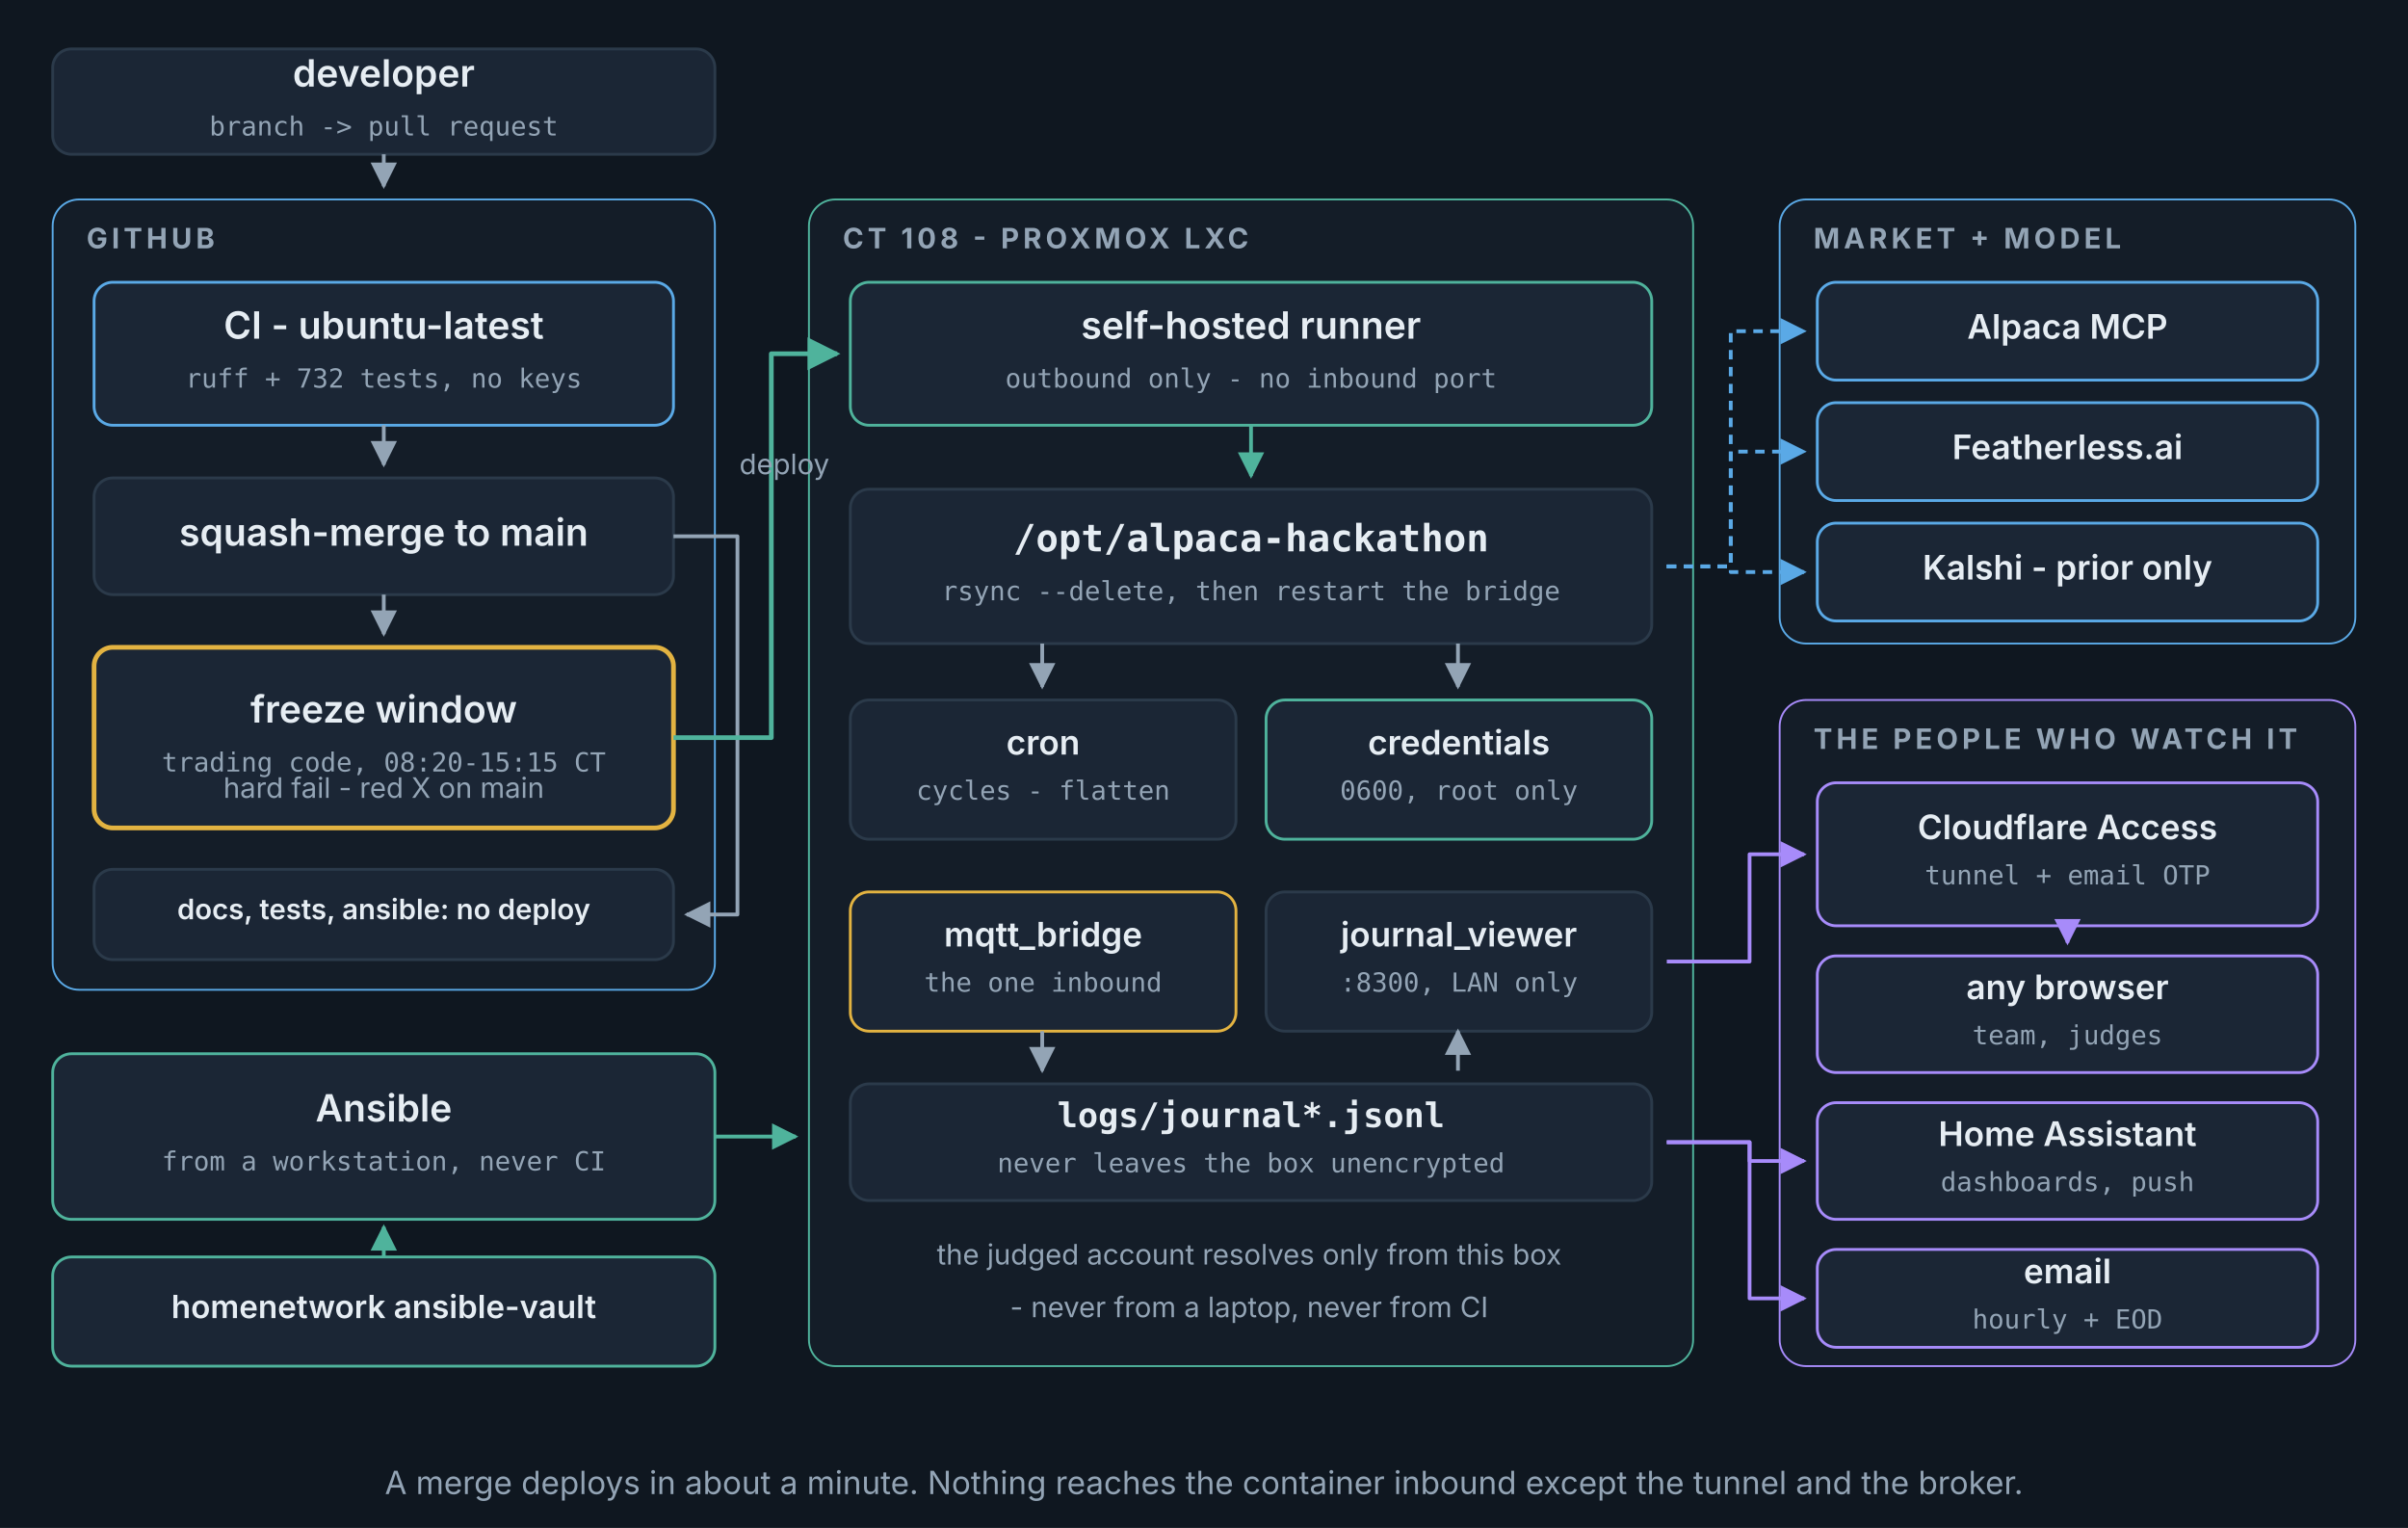
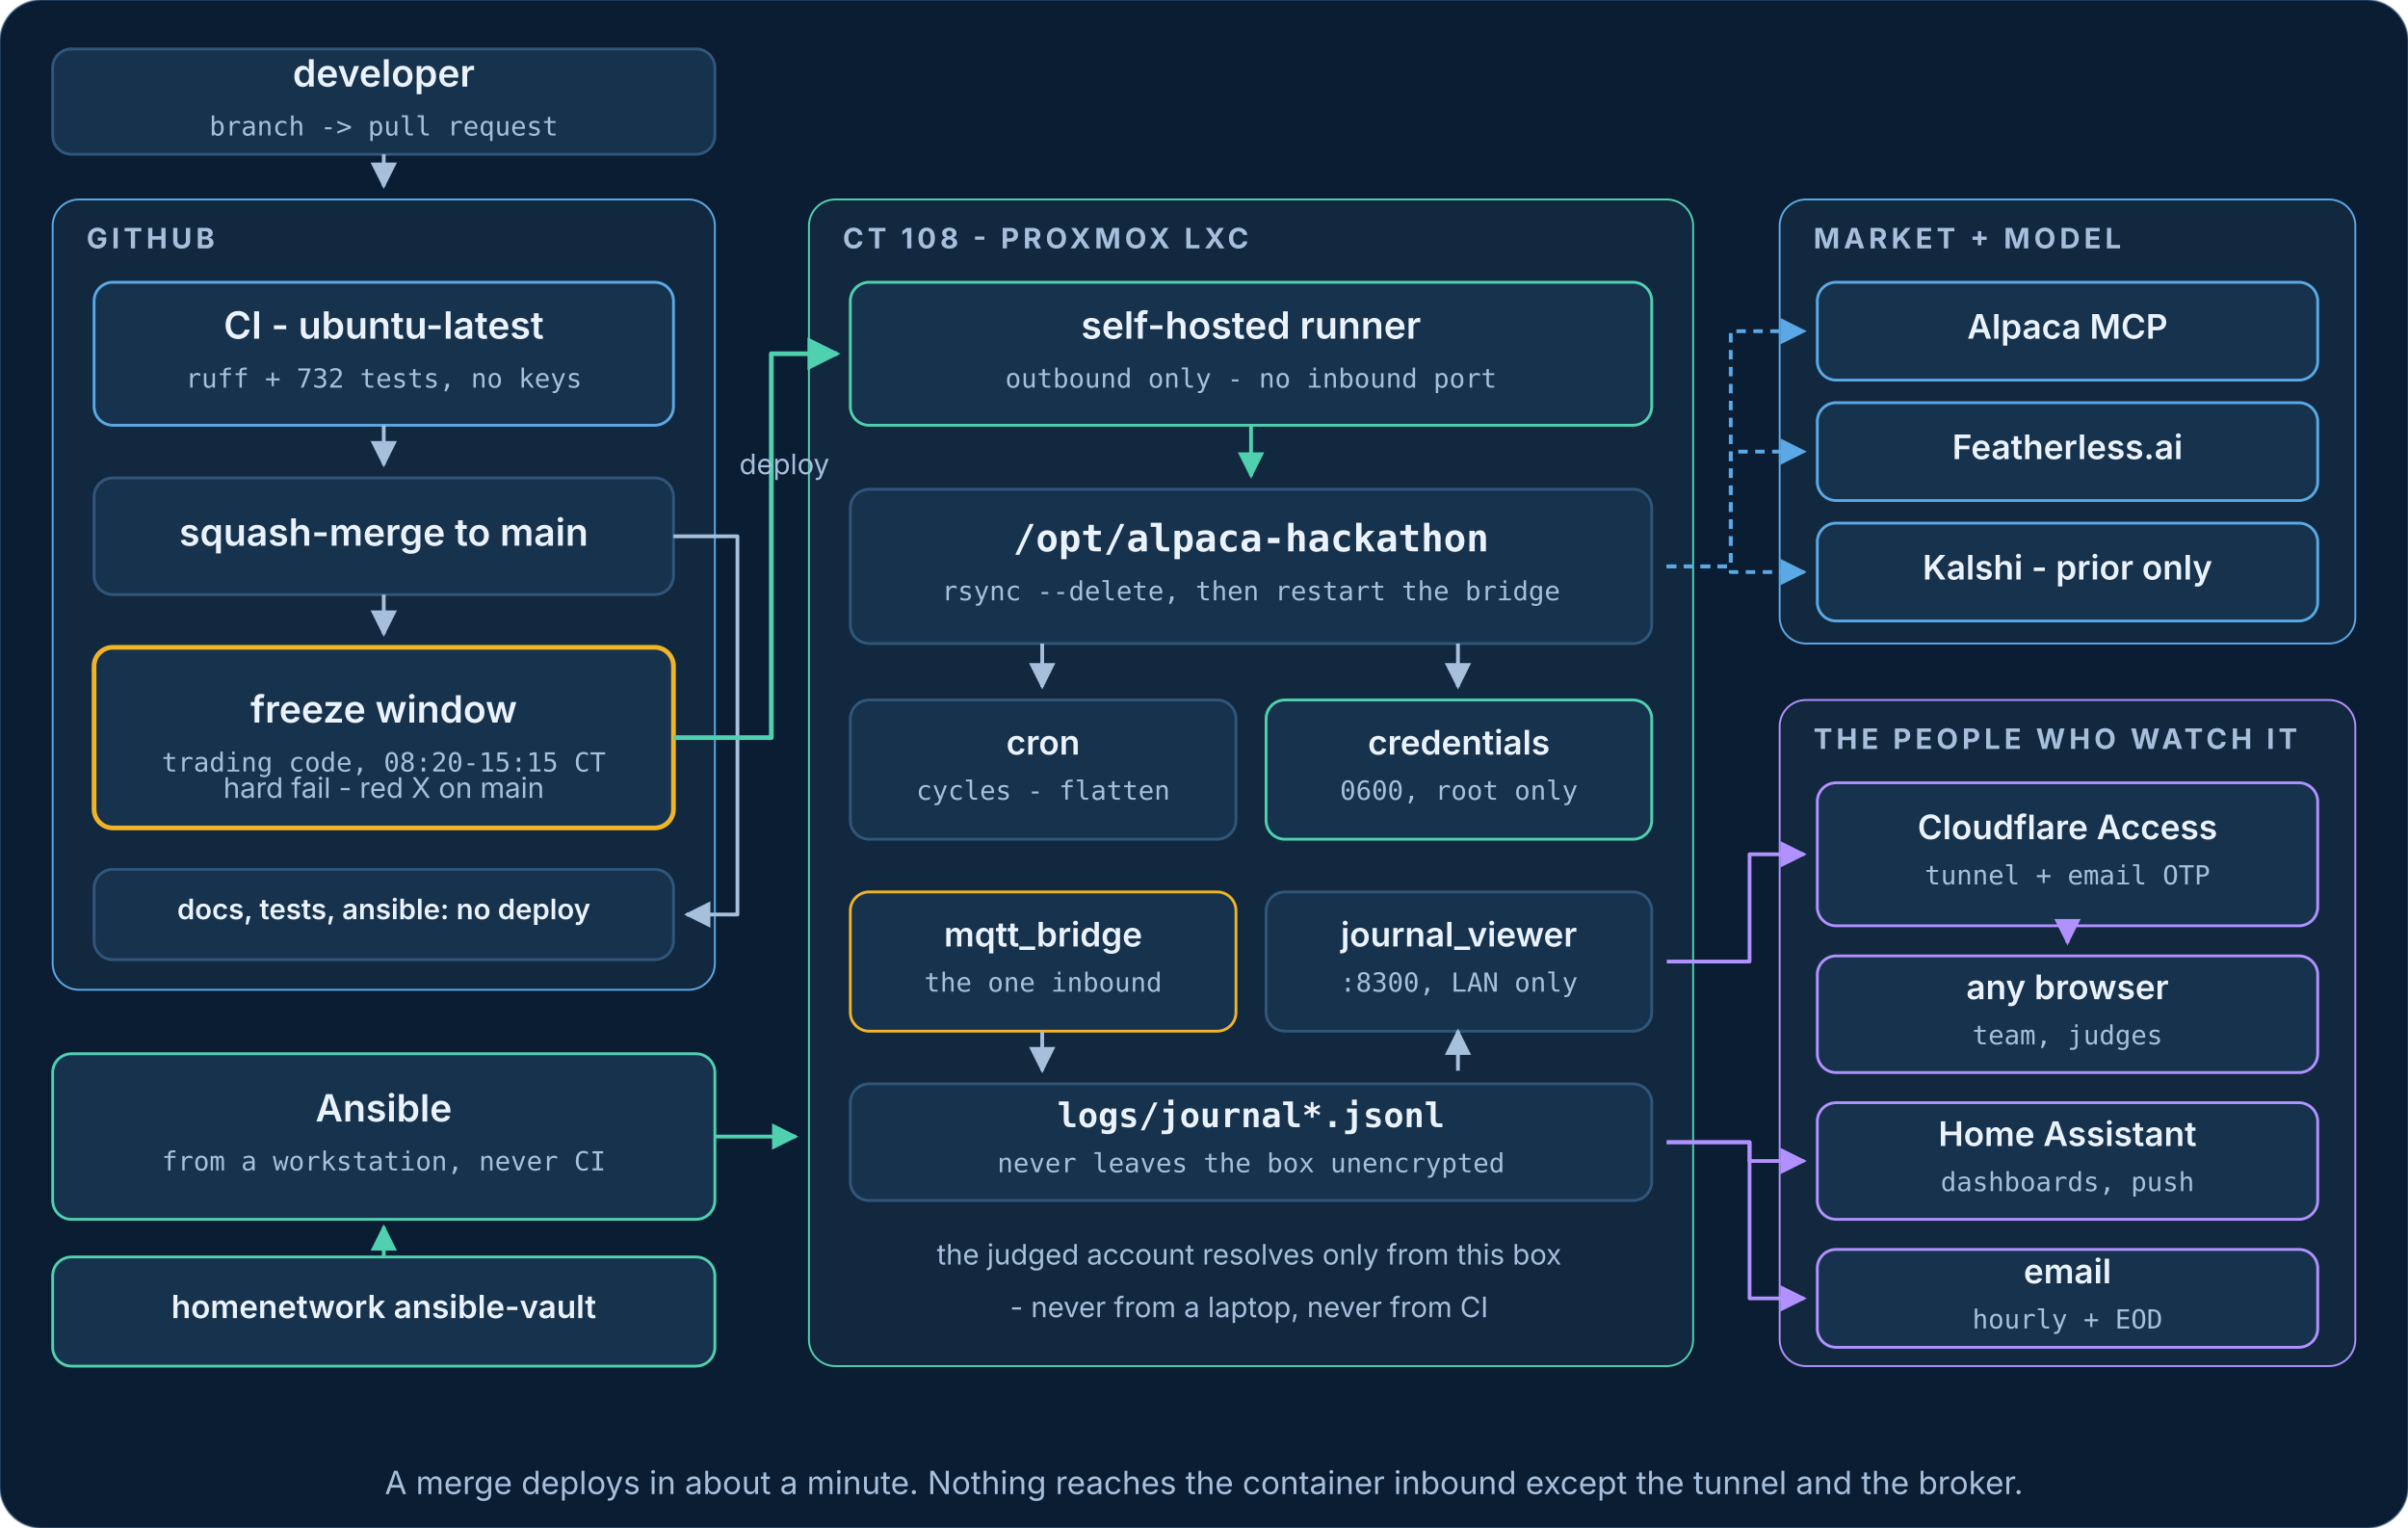
<svg xmlns="http://www.w3.org/2000/svg" viewBox="0 0 1280 812" width="1280" height="812" role="img">
  <defs>
    <marker id="a" viewBox="0 0 10 10" refX="9" refY="5" markerWidth="7" markerHeight="7" orient="auto-start-reverse">
-       <path d="M0,0 L10,5 L0,10 z" fill="#93a4b5" />
+       <path d="M0,0 L10,5 L0,10 z" fill="#a6c0dc" />
    </marker>
    <marker id="ag" viewBox="0 0 10 10" refX="9" refY="5" markerWidth="7" markerHeight="7" orient="auto-start-reverse">
-       <path d="M0,0 L10,5 L0,10 z" fill="#4fb39c" />
+       <path d="M0,0 L10,5 L0,10 z" fill="#4fd1b0" />
    </marker>
    <marker id="am" viewBox="0 0 10 10" refX="9" refY="5" markerWidth="7" markerHeight="7" orient="auto-start-reverse">
-       <path d="M0,0 L10,5 L0,10 z" fill="#a78bfa" />
+       <path d="M0,0 L10,5 L0,10 z" fill="#b191ff" />
    </marker>
    <marker id="ar" viewBox="0 0 10 10" refX="9" refY="5" markerWidth="7" markerHeight="7" orient="auto-start-reverse">
-       <path d="M0,0 L10,5 L0,10 z" fill="#d73a4a" />
+       <path d="M0,0 L10,5 L0,10 z" fill="#ff6b6b" />
    </marker>
    <marker id="ax" viewBox="0 0 10 10" refX="9" refY="5" markerWidth="7" markerHeight="7" orient="auto-start-reverse">
      <path d="M0,0 L10,5 L0,10 z" fill="#5aa9e6" />
    </marker>
    <marker id="ay" viewBox="0 0 10 10" refX="9" refY="5" markerWidth="7" markerHeight="7" orient="auto-start-reverse">
-       <path d="M0,0 L10,5 L0,10 z" fill="#e3b341" />
+       <path d="M0,0 L10,5 L0,10 z" fill="#f0b429" />
    </marker>
  </defs>
  <style>
-   .t { font-family: Inter, -apple-system, BlinkMacSystemFont, 'Segoe UI', Helvetica, Arial, sans-serif; fill: #e6edf3; }
-   .m { font-family: ui-monospace, 'SF Mono', SFMono-Regular, Menlo, Consolas, monospace; }
-   .band { font-family: Inter, -apple-system, BlinkMacSystemFont, 'Segoe UI', Helvetica, Arial, sans-serif; fill: #93a4b5; font-size: 15px; letter-spacing: .14em; font-weight: 700; }
-   .lbl { font-family: Inter, -apple-system, BlinkMacSystemFont, 'Segoe UI', Helvetica, Arial, sans-serif; fill: #93a4b5; font-size: 15px; }
-   .sub { font-family: ui-monospace, 'SF Mono', SFMono-Regular, Menlo, Consolas, monospace; fill: #93a4b5; font-size: 14px; }
-   .cap { font-family: Inter, -apple-system, BlinkMacSystemFont, 'Segoe UI', Helvetica, Arial, sans-serif; fill: #93a4b5; font-size: 17px; }
+   /* Every class here is prefixed, because these diagrams are INLINED into the
+      slide deck and an SVG's internal stylesheet is not scoped - it applies to
+      the whole host document. Unprefixed `.sub` and `.t` silently restyled the
+      deck's own subtitles in monospace, and only on the slides that happened to
+      come after a diagram in document order. */
+   .dg-t { font-family: Inter, -apple-system, BlinkMacSystemFont, 'Segoe UI', Helvetica, Arial, sans-serif; fill: #eaf3fd; }
+   .dg-m { font-family: ui-monospace, 'SF Mono', SFMono-Regular, Menlo, Consolas, monospace; }
+   .dg-band { font-family: Inter, -apple-system, BlinkMacSystemFont, 'Segoe UI', Helvetica, Arial, sans-serif; fill: #a6c0dc; font-size: 15px; letter-spacing: .14em; font-weight: 700; }
+   .dg-lbl { font-family: Inter, -apple-system, BlinkMacSystemFont, 'Segoe UI', Helvetica, Arial, sans-serif; fill: #a6c0dc; font-size: 15px; }
+   .dg-sub { font-family: ui-monospace, 'SF Mono', SFMono-Regular, Menlo, Consolas, monospace; fill: #a6c0dc; font-size: 14px; }
+   .dg-cap { font-family: Inter, -apple-system, BlinkMacSystemFont, 'Segoe UI', Helvetica, Arial, sans-serif; fill: #a6c0dc; font-size: 17px; }
</style>
-   <rect width="1280" height="812" fill="#0f1720" />
-   <rect x="28" y="26" width="352" height="56" rx="10" fill="#1b2635" stroke="#2b3a4a" stroke-width="1.5" />
-   <text class="t" x="204.0" y="46.0" font-size="20" text-anchor="middle" font-weight="600">developer</text>
-   <text class="sub" x="204.0" y="72.0" text-anchor="middle">branch -&gt; pull request</text>
-   <rect x="28" y="106" width="352" height="420" rx="14" fill="#141d28" stroke="#5aa9e6" />
-   <text class="band" x="46" y="132" fill="#5aa9e6" text-anchor="start">GITHUB</text>
-   <path d="M204,82 L204,99" stroke="#93a4b5" stroke-width="2" fill="none" marker-end="url(#a)" stroke-linejoin="round" />
-   <rect x="50" y="150" width="308" height="76" rx="10" fill="#1b2635" stroke="#5aa9e6" stroke-width="1.5" />
-   <text class="t" x="204.0" y="180.0" font-size="20" text-anchor="middle" font-weight="600">CI - ubuntu-latest</text>
-   <text class="sub" x="204.0" y="206.0" text-anchor="middle">ruff + 732 tests, no keys</text>
-   <rect x="50" y="254" width="308" height="62" rx="10" fill="#1b2635" stroke="#2b3a4a" stroke-width="1.5" />
-   <text class="t" x="204.0" y="290.0" font-size="20" text-anchor="middle" font-weight="600">squash-merge to main</text>
-   <rect x="50" y="344" width="308" height="96" rx="10" fill="#1b2635" stroke="#e3b341" stroke-width="2.5" />
-   <text class="t" x="204.0" y="384.0" font-size="20" text-anchor="middle" font-weight="600">freeze window</text>
-   <text class="sub" x="204.0" y="410.0" text-anchor="middle">trading code, 08:20-15:15 CT</text>
-   <text class="lbl" x="204" y="424" text-anchor="middle" fill="#d73a4a">hard fail - red X on main</text>
-   <rect x="50" y="462" width="308" height="48" rx="10" fill="#1b2635" stroke="#2b3a4a" stroke-width="1.5" />
-   <text class="t" x="204.0" y="488.5" font-size="15" text-anchor="middle" font-weight="600">docs, tests, ansible: no deploy</text>
-   <path d="M204,226 L204,247" stroke="#93a4b5" stroke-width="2" fill="none" marker-end="url(#a)" stroke-linejoin="round" />
-   <path d="M204,316 L204,337" stroke="#93a4b5" stroke-width="2" fill="none" marker-end="url(#a)" stroke-linejoin="round" />
-   <path d="M358,285 L392,285 L392,486 L365,486" stroke="#93a4b5" stroke-width="2" fill="none" marker-end="url(#a)" stroke-linejoin="round" />
-   <rect x="430" y="106" width="470" height="620" rx="14" fill="#141d28" stroke="#4fb39c" />
-   <text class="band" x="448" y="132" fill="#4fb39c" text-anchor="start">CT 108 - PROXMOX LXC</text>
-   <rect x="452" y="150" width="426" height="76" rx="10" fill="#1b2635" stroke="#4fb39c" stroke-width="1.5" />
-   <text class="t" x="665.0" y="180.0" font-size="20" text-anchor="middle" font-weight="600">self-hosted runner</text>
-   <text class="sub" x="665.0" y="206.0" text-anchor="middle">outbound only - no inbound port</text>
-   <rect x="452" y="260" width="426" height="82" rx="10" fill="#1b2635" stroke="#2b3a4a" stroke-width="1.5" />
-   <text class="t m" x="665.0" y="293.0" font-size="20" text-anchor="middle" font-weight="600">/opt/alpaca-hackathon</text>
-   <text class="sub" x="665.0" y="319.0" text-anchor="middle">rsync --delete, then restart the bridge</text>
-   <path d="M665,226 L665,253" stroke="#4fb39c" stroke-width="2" fill="none" marker-end="url(#ag)" stroke-linejoin="round" />
-   <path d="M358,392 L410,392 L410,188 L445,188" stroke="#4fb39c" stroke-width="2.5" fill="none" marker-end="url(#ag)" stroke-linejoin="round" />
-   <text class="lbl" x="393" y="252" text-anchor="start" fill="#4fb39c" font-size="13">deploy</text>
-   <rect x="452" y="372" width="205" height="74" rx="10" fill="#1b2635" stroke="#2b3a4a" stroke-width="1.5" />
-   <text class="t" x="554.5" y="401.0" font-size="18" text-anchor="middle" font-weight="600">cron</text>
-   <text class="sub" x="554.5" y="425.0" text-anchor="middle">cycles - flatten</text>
-   <rect x="673" y="372" width="205" height="74" rx="10" fill="#1b2635" stroke="#4fb39c" stroke-width="1.5" />
-   <text class="t" x="775.5" y="401.0" font-size="18" text-anchor="middle" font-weight="600">credentials</text>
-   <text class="sub" x="775.5" y="425.0" text-anchor="middle">0600, root only</text>
-   <rect x="452" y="474" width="205" height="74" rx="10" fill="#1b2635" stroke="#e3b341" stroke-width="1.5" />
-   <text class="t" x="554.5" y="503.0" font-size="18" text-anchor="middle" font-weight="600">mqtt_bridge</text>
-   <text class="sub" x="554.5" y="527.0" text-anchor="middle">the one inbound</text>
-   <rect x="673" y="474" width="205" height="74" rx="10" fill="#1b2635" stroke="#2b3a4a" stroke-width="1.5" />
-   <text class="t" x="775.5" y="503.0" font-size="18" text-anchor="middle" font-weight="600">journal_viewer</text>
-   <text class="sub" x="775.5" y="527.0" text-anchor="middle">:8300, LAN only</text>
-   <rect x="452" y="576" width="426" height="62" rx="10" fill="#1b2635" stroke="#2b3a4a" stroke-width="1.5" />
-   <text class="t m" x="665.0" y="599.0" font-size="18" text-anchor="middle" font-weight="600">logs/journal*.jsonl</text>
-   <text class="sub" x="665.0" y="623.0" text-anchor="middle">never leaves the box unencrypted</text>
-   <path d="M554,342 L554,365" stroke="#93a4b5" stroke-width="2" fill="none" marker-end="url(#a)" stroke-linejoin="round" />
-   <path d="M775,342 L775,365" stroke="#93a4b5" stroke-width="2" fill="none" marker-end="url(#a)" stroke-linejoin="round" />
-   <path d="M554,548 L554,569" stroke="#93a4b5" stroke-width="2" fill="none" marker-end="url(#a)" stroke-linejoin="round" />
-   <path d="M775,569 L775,548" stroke="#93a4b5" stroke-width="2" fill="none" marker-end="url(#a)" stroke-linejoin="round" />
-   <text class="lbl" x="664" y="672" text-anchor="middle" font-size="14">the judged account resolves only from this box</text>
-   <text class="lbl" x="664" y="700" text-anchor="middle" font-size="14">- never from a laptop, never from CI</text>
-   <rect x="946" y="106" width="306" height="236" rx="14" fill="#141d28" stroke="#5aa9e6" />
-   <text class="band" x="964" y="132" fill="#5aa9e6" text-anchor="start">MARKET + MODEL</text>
-   <rect x="966" y="150" width="266" height="52" rx="10" fill="#1b2635" stroke="#5aa9e6" stroke-width="1.5" />
-   <text class="t" x="1099.0" y="180.0" font-size="18" text-anchor="middle" font-weight="600">Alpaca MCP</text>
-   <rect x="966" y="214" width="266" height="52" rx="10" fill="#1b2635" stroke="#5aa9e6" stroke-width="1.5" />
-   <text class="t" x="1099.0" y="244.0" font-size="18" text-anchor="middle" font-weight="600">Featherless.ai</text>
-   <rect x="966" y="278" width="266" height="52" rx="10" fill="#1b2635" stroke="#5aa9e6" stroke-width="1.5" />
-   <text class="t" x="1099.0" y="308.0" font-size="18" text-anchor="middle" font-weight="600">Kalshi - prior only</text>
+   <rect width="1280" height="812" rx="22" fill="#0b1d33" stroke="#31567a" stroke-opacity=".55" />
+   <rect x="28" y="26" width="352" height="56" rx="10" fill="#17324c" stroke="#31567a" stroke-width="1.5" />
+   <text class="dg-t" x="204.0" y="46.0" font-size="20" text-anchor="middle" font-weight="600">developer</text>
+   <text class="dg-sub" x="204.0" y="72.0" text-anchor="middle">branch -&gt; pull request</text>
+   <rect x="28" y="106" width="352" height="420" rx="14" fill="#12283f" stroke="#5aa9e6" />
+   <text class="dg-band" x="46" y="132" fill="#5aa9e6" text-anchor="start">GITHUB</text>
+   <path d="M204,82 L204,99" stroke="#a6c0dc" stroke-width="2" fill="none" marker-end="url(#a)" stroke-linejoin="round" />
+   <rect x="50" y="150" width="308" height="76" rx="10" fill="#17324c" stroke="#5aa9e6" stroke-width="1.5" />
+   <text class="dg-t" x="204.0" y="180.0" font-size="20" text-anchor="middle" font-weight="600">CI - ubuntu-latest</text>
+   <text class="dg-sub" x="204.0" y="206.0" text-anchor="middle">ruff + 732 tests, no keys</text>
+   <rect x="50" y="254" width="308" height="62" rx="10" fill="#17324c" stroke="#31567a" stroke-width="1.5" />
+   <text class="dg-t" x="204.0" y="290.0" font-size="20" text-anchor="middle" font-weight="600">squash-merge to main</text>
+   <rect x="50" y="344" width="308" height="96" rx="10" fill="#17324c" stroke="#f0b429" stroke-width="2.5" />
+   <text class="dg-t" x="204.0" y="384.0" font-size="20" text-anchor="middle" font-weight="600">freeze window</text>
+   <text class="dg-sub" x="204.0" y="410.0" text-anchor="middle">trading code, 08:20-15:15 CT</text>
+   <text class="dg-lbl" x="204" y="424" text-anchor="middle" fill="#ff6b6b">hard fail - red X on main</text>
+   <rect x="50" y="462" width="308" height="48" rx="10" fill="#17324c" stroke="#31567a" stroke-width="1.5" />
+   <text class="dg-t" x="204.0" y="488.5" font-size="15" text-anchor="middle" font-weight="600">docs, tests, ansible: no deploy</text>
+   <path d="M204,226 L204,247" stroke="#a6c0dc" stroke-width="2" fill="none" marker-end="url(#a)" stroke-linejoin="round" />
+   <path d="M204,316 L204,337" stroke="#a6c0dc" stroke-width="2" fill="none" marker-end="url(#a)" stroke-linejoin="round" />
+   <path d="M358,285 L392,285 L392,486 L365,486" stroke="#a6c0dc" stroke-width="2" fill="none" marker-end="url(#a)" stroke-linejoin="round" />
+   <rect x="430" y="106" width="470" height="620" rx="14" fill="#12283f" stroke="#4fd1b0" />
+   <text class="dg-band" x="448" y="132" fill="#4fd1b0" text-anchor="start">CT 108 - PROXMOX LXC</text>
+   <rect x="452" y="150" width="426" height="76" rx="10" fill="#17324c" stroke="#4fd1b0" stroke-width="1.5" />
+   <text class="dg-t" x="665.0" y="180.0" font-size="20" text-anchor="middle" font-weight="600">self-hosted runner</text>
+   <text class="dg-sub" x="665.0" y="206.0" text-anchor="middle">outbound only - no inbound port</text>
+   <rect x="452" y="260" width="426" height="82" rx="10" fill="#17324c" stroke="#31567a" stroke-width="1.5" />
+   <text class="dg-t dg-m" x="665.0" y="293.0" font-size="20" text-anchor="middle" font-weight="600">/opt/alpaca-hackathon</text>
+   <text class="dg-sub" x="665.0" y="319.0" text-anchor="middle">rsync --delete, then restart the bridge</text>
+   <path d="M665,226 L665,253" stroke="#4fd1b0" stroke-width="2" fill="none" marker-end="url(#ag)" stroke-linejoin="round" />
+   <path d="M358,392 L410,392 L410,188 L445,188" stroke="#4fd1b0" stroke-width="2.5" fill="none" marker-end="url(#ag)" stroke-linejoin="round" />
+   <text class="dg-lbl" x="393" y="252" text-anchor="start" fill="#4fd1b0" font-size="13">deploy</text>
+   <rect x="452" y="372" width="205" height="74" rx="10" fill="#17324c" stroke="#31567a" stroke-width="1.5" />
+   <text class="dg-t" x="554.5" y="401.0" font-size="18" text-anchor="middle" font-weight="600">cron</text>
+   <text class="dg-sub" x="554.5" y="425.0" text-anchor="middle">cycles - flatten</text>
+   <rect x="673" y="372" width="205" height="74" rx="10" fill="#17324c" stroke="#4fd1b0" stroke-width="1.5" />
+   <text class="dg-t" x="775.5" y="401.0" font-size="18" text-anchor="middle" font-weight="600">credentials</text>
+   <text class="dg-sub" x="775.5" y="425.0" text-anchor="middle">0600, root only</text>
+   <rect x="452" y="474" width="205" height="74" rx="10" fill="#17324c" stroke="#f0b429" stroke-width="1.5" />
+   <text class="dg-t" x="554.5" y="503.0" font-size="18" text-anchor="middle" font-weight="600">mqtt_bridge</text>
+   <text class="dg-sub" x="554.5" y="527.0" text-anchor="middle">the one inbound</text>
+   <rect x="673" y="474" width="205" height="74" rx="10" fill="#17324c" stroke="#31567a" stroke-width="1.5" />
+   <text class="dg-t" x="775.5" y="503.0" font-size="18" text-anchor="middle" font-weight="600">journal_viewer</text>
+   <text class="dg-sub" x="775.5" y="527.0" text-anchor="middle">:8300, LAN only</text>
+   <rect x="452" y="576" width="426" height="62" rx="10" fill="#17324c" stroke="#31567a" stroke-width="1.5" />
+   <text class="dg-t dg-m" x="665.0" y="599.0" font-size="18" text-anchor="middle" font-weight="600">logs/journal*.jsonl</text>
+   <text class="dg-sub" x="665.0" y="623.0" text-anchor="middle">never leaves the box unencrypted</text>
+   <path d="M554,342 L554,365" stroke="#a6c0dc" stroke-width="2" fill="none" marker-end="url(#a)" stroke-linejoin="round" />
+   <path d="M775,342 L775,365" stroke="#a6c0dc" stroke-width="2" fill="none" marker-end="url(#a)" stroke-linejoin="round" />
+   <path d="M554,548 L554,569" stroke="#a6c0dc" stroke-width="2" fill="none" marker-end="url(#a)" stroke-linejoin="round" />
+   <path d="M775,569 L775,548" stroke="#a6c0dc" stroke-width="2" fill="none" marker-end="url(#a)" stroke-linejoin="round" />
+   <text class="dg-lbl" x="664" y="672" text-anchor="middle" font-size="14">the judged account resolves only from this box</text>
+   <text class="dg-lbl" x="664" y="700" text-anchor="middle" font-size="14">- never from a laptop, never from CI</text>
+   <rect x="946" y="106" width="306" height="236" rx="14" fill="#12283f" stroke="#5aa9e6" />
+   <text class="dg-band" x="964" y="132" fill="#5aa9e6" text-anchor="start">MARKET + MODEL</text>
+   <rect x="966" y="150" width="266" height="52" rx="10" fill="#17324c" stroke="#5aa9e6" stroke-width="1.5" />
+   <text class="dg-t" x="1099.0" y="180.0" font-size="18" text-anchor="middle" font-weight="600">Alpaca MCP</text>
+   <rect x="966" y="214" width="266" height="52" rx="10" fill="#17324c" stroke="#5aa9e6" stroke-width="1.5" />
+   <text class="dg-t" x="1099.0" y="244.0" font-size="18" text-anchor="middle" font-weight="600">Featherless.ai</text>
+   <rect x="966" y="278" width="266" height="52" rx="10" fill="#17324c" stroke="#5aa9e6" stroke-width="1.5" />
+   <text class="dg-t" x="1099.0" y="308.0" font-size="18" text-anchor="middle" font-weight="600">Kalshi - prior only</text>
  <path d="M886,301 L920,301 L920,176 L959,176" stroke="#5aa9e6" stroke-width="2" fill="none" marker-end="url(#ax)" stroke-dasharray="5 4" stroke-linejoin="round" />
  <path d="M886,301 L920,301 L920,240 L959,240" stroke="#5aa9e6" stroke-width="2" fill="none" marker-end="url(#ax)" stroke-dasharray="5 4" stroke-linejoin="round" />
  <path d="M886,301 L920,301 L920,304 L959,304" stroke="#5aa9e6" stroke-width="2" fill="none" marker-end="url(#ax)" stroke-dasharray="5 4" stroke-linejoin="round" />
-   <rect x="946" y="372" width="306" height="354" rx="14" fill="#141d28" stroke="#a78bfa" />
-   <text class="band" x="964" y="398" fill="#a78bfa" text-anchor="start">THE PEOPLE WHO WATCH IT</text>
-   <rect x="966" y="416" width="266" height="76" rx="10" fill="#1b2635" stroke="#a78bfa" stroke-width="1.5" />
-   <text class="t" x="1099.0" y="446.0" font-size="18" text-anchor="middle" font-weight="600">Cloudflare Access</text>
-   <text class="sub" x="1099.0" y="470.0" text-anchor="middle">tunnel + email OTP</text>
-   <rect x="966" y="508" width="266" height="62" rx="10" fill="#1b2635" stroke="#a78bfa" stroke-width="1.5" />
-   <text class="t" x="1099.0" y="531.0" font-size="18" text-anchor="middle" font-weight="600">any browser</text>
-   <text class="sub" x="1099.0" y="555.0" text-anchor="middle">team, judges</text>
-   <rect x="966" y="586" width="266" height="62" rx="10" fill="#1b2635" stroke="#a78bfa" stroke-width="1.5" />
-   <text class="t" x="1099.0" y="609.0" font-size="18" text-anchor="middle" font-weight="600">Home Assistant</text>
-   <text class="sub" x="1099.0" y="633.0" text-anchor="middle">dashboards, push</text>
-   <rect x="966" y="664" width="266" height="52" rx="10" fill="#1b2635" stroke="#a78bfa" stroke-width="1.5" />
-   <text class="t" x="1099.0" y="682.0" font-size="18" text-anchor="middle" font-weight="600">email</text>
-   <text class="sub" x="1099.0" y="706.0" text-anchor="middle">hourly + EOD</text>
-   <path d="M886,511 L930,511 L930,454 L959,454" stroke="#a78bfa" stroke-width="2" fill="none" marker-end="url(#am)" stroke-linejoin="round" />
-   <path d="M1099,492 L1099,501" stroke="#a78bfa" stroke-width="2" fill="none" marker-end="url(#am)" stroke-linejoin="round" />
-   <path d="M886,607 L930,607 L930,617 L959,617" stroke="#a78bfa" stroke-width="2" fill="none" marker-end="url(#am)" stroke-linejoin="round" />
-   <path d="M886,607 L930,607 L930,690 L959,690" stroke="#a78bfa" stroke-width="2" fill="none" marker-end="url(#am)" stroke-linejoin="round" />
-   <rect x="28" y="560" width="352" height="88" rx="10" fill="#1b2635" stroke="#4fb39c" stroke-width="1.5" />
-   <text class="t" x="204.0" y="596.0" font-size="20" text-anchor="middle" font-weight="600">Ansible</text>
-   <text class="sub" x="204.0" y="622.0" text-anchor="middle">from a workstation, never CI</text>
-   <rect x="28" y="668" width="352" height="58" rx="10" fill="#1b2635" stroke="#4fb39c" stroke-width="1.5" />
-   <text class="t" x="204.0" y="700.5" font-size="17" text-anchor="middle" font-weight="600">homenetwork ansible-vault</text>
-   <path d="M204,668 L204,652" stroke="#4fb39c" stroke-width="2" fill="none" marker-end="url(#ag)" stroke-linejoin="round" />
-   <path d="M380,604 L423,604" stroke="#4fb39c" stroke-width="2" fill="none" marker-end="url(#ag)" stroke-linejoin="round" />
-   <text class="cap" x="640.0" y="794" text-anchor="middle">A merge deploys in about a minute. Nothing reaches the container inbound except the tunnel and the broker.</text>
+   <rect x="946" y="372" width="306" height="354" rx="14" fill="#12283f" stroke="#b191ff" />
+   <text class="dg-band" x="964" y="398" fill="#b191ff" text-anchor="start">THE PEOPLE WHO WATCH IT</text>
+   <rect x="966" y="416" width="266" height="76" rx="10" fill="#17324c" stroke="#b191ff" stroke-width="1.5" />
+   <text class="dg-t" x="1099.0" y="446.0" font-size="18" text-anchor="middle" font-weight="600">Cloudflare Access</text>
+   <text class="dg-sub" x="1099.0" y="470.0" text-anchor="middle">tunnel + email OTP</text>
+   <rect x="966" y="508" width="266" height="62" rx="10" fill="#17324c" stroke="#b191ff" stroke-width="1.5" />
+   <text class="dg-t" x="1099.0" y="531.0" font-size="18" text-anchor="middle" font-weight="600">any browser</text>
+   <text class="dg-sub" x="1099.0" y="555.0" text-anchor="middle">team, judges</text>
+   <rect x="966" y="586" width="266" height="62" rx="10" fill="#17324c" stroke="#b191ff" stroke-width="1.5" />
+   <text class="dg-t" x="1099.0" y="609.0" font-size="18" text-anchor="middle" font-weight="600">Home Assistant</text>
+   <text class="dg-sub" x="1099.0" y="633.0" text-anchor="middle">dashboards, push</text>
+   <rect x="966" y="664" width="266" height="52" rx="10" fill="#17324c" stroke="#b191ff" stroke-width="1.5" />
+   <text class="dg-t" x="1099.0" y="682.0" font-size="18" text-anchor="middle" font-weight="600">email</text>
+   <text class="dg-sub" x="1099.0" y="706.0" text-anchor="middle">hourly + EOD</text>
+   <path d="M886,511 L930,511 L930,454 L959,454" stroke="#b191ff" stroke-width="2" fill="none" marker-end="url(#am)" stroke-linejoin="round" />
+   <path d="M1099,492 L1099,501" stroke="#b191ff" stroke-width="2" fill="none" marker-end="url(#am)" stroke-linejoin="round" />
+   <path d="M886,607 L930,607 L930,617 L959,617" stroke="#b191ff" stroke-width="2" fill="none" marker-end="url(#am)" stroke-linejoin="round" />
+   <path d="M886,607 L930,607 L930,690 L959,690" stroke="#b191ff" stroke-width="2" fill="none" marker-end="url(#am)" stroke-linejoin="round" />
+   <rect x="28" y="560" width="352" height="88" rx="10" fill="#17324c" stroke="#4fd1b0" stroke-width="1.5" />
+   <text class="dg-t" x="204.0" y="596.0" font-size="20" text-anchor="middle" font-weight="600">Ansible</text>
+   <text class="dg-sub" x="204.0" y="622.0" text-anchor="middle">from a workstation, never CI</text>
+   <rect x="28" y="668" width="352" height="58" rx="10" fill="#17324c" stroke="#4fd1b0" stroke-width="1.5" />
+   <text class="dg-t" x="204.0" y="700.5" font-size="17" text-anchor="middle" font-weight="600">homenetwork ansible-vault</text>
+   <path d="M204,668 L204,652" stroke="#4fd1b0" stroke-width="2" fill="none" marker-end="url(#ag)" stroke-linejoin="round" />
+   <path d="M380,604 L423,604" stroke="#4fd1b0" stroke-width="2" fill="none" marker-end="url(#ag)" stroke-linejoin="round" />
+   <text class="dg-cap" x="640.0" y="794" text-anchor="middle">A merge deploys in about a minute. Nothing reaches the container inbound except the tunnel and the broker.</text>
</svg>
